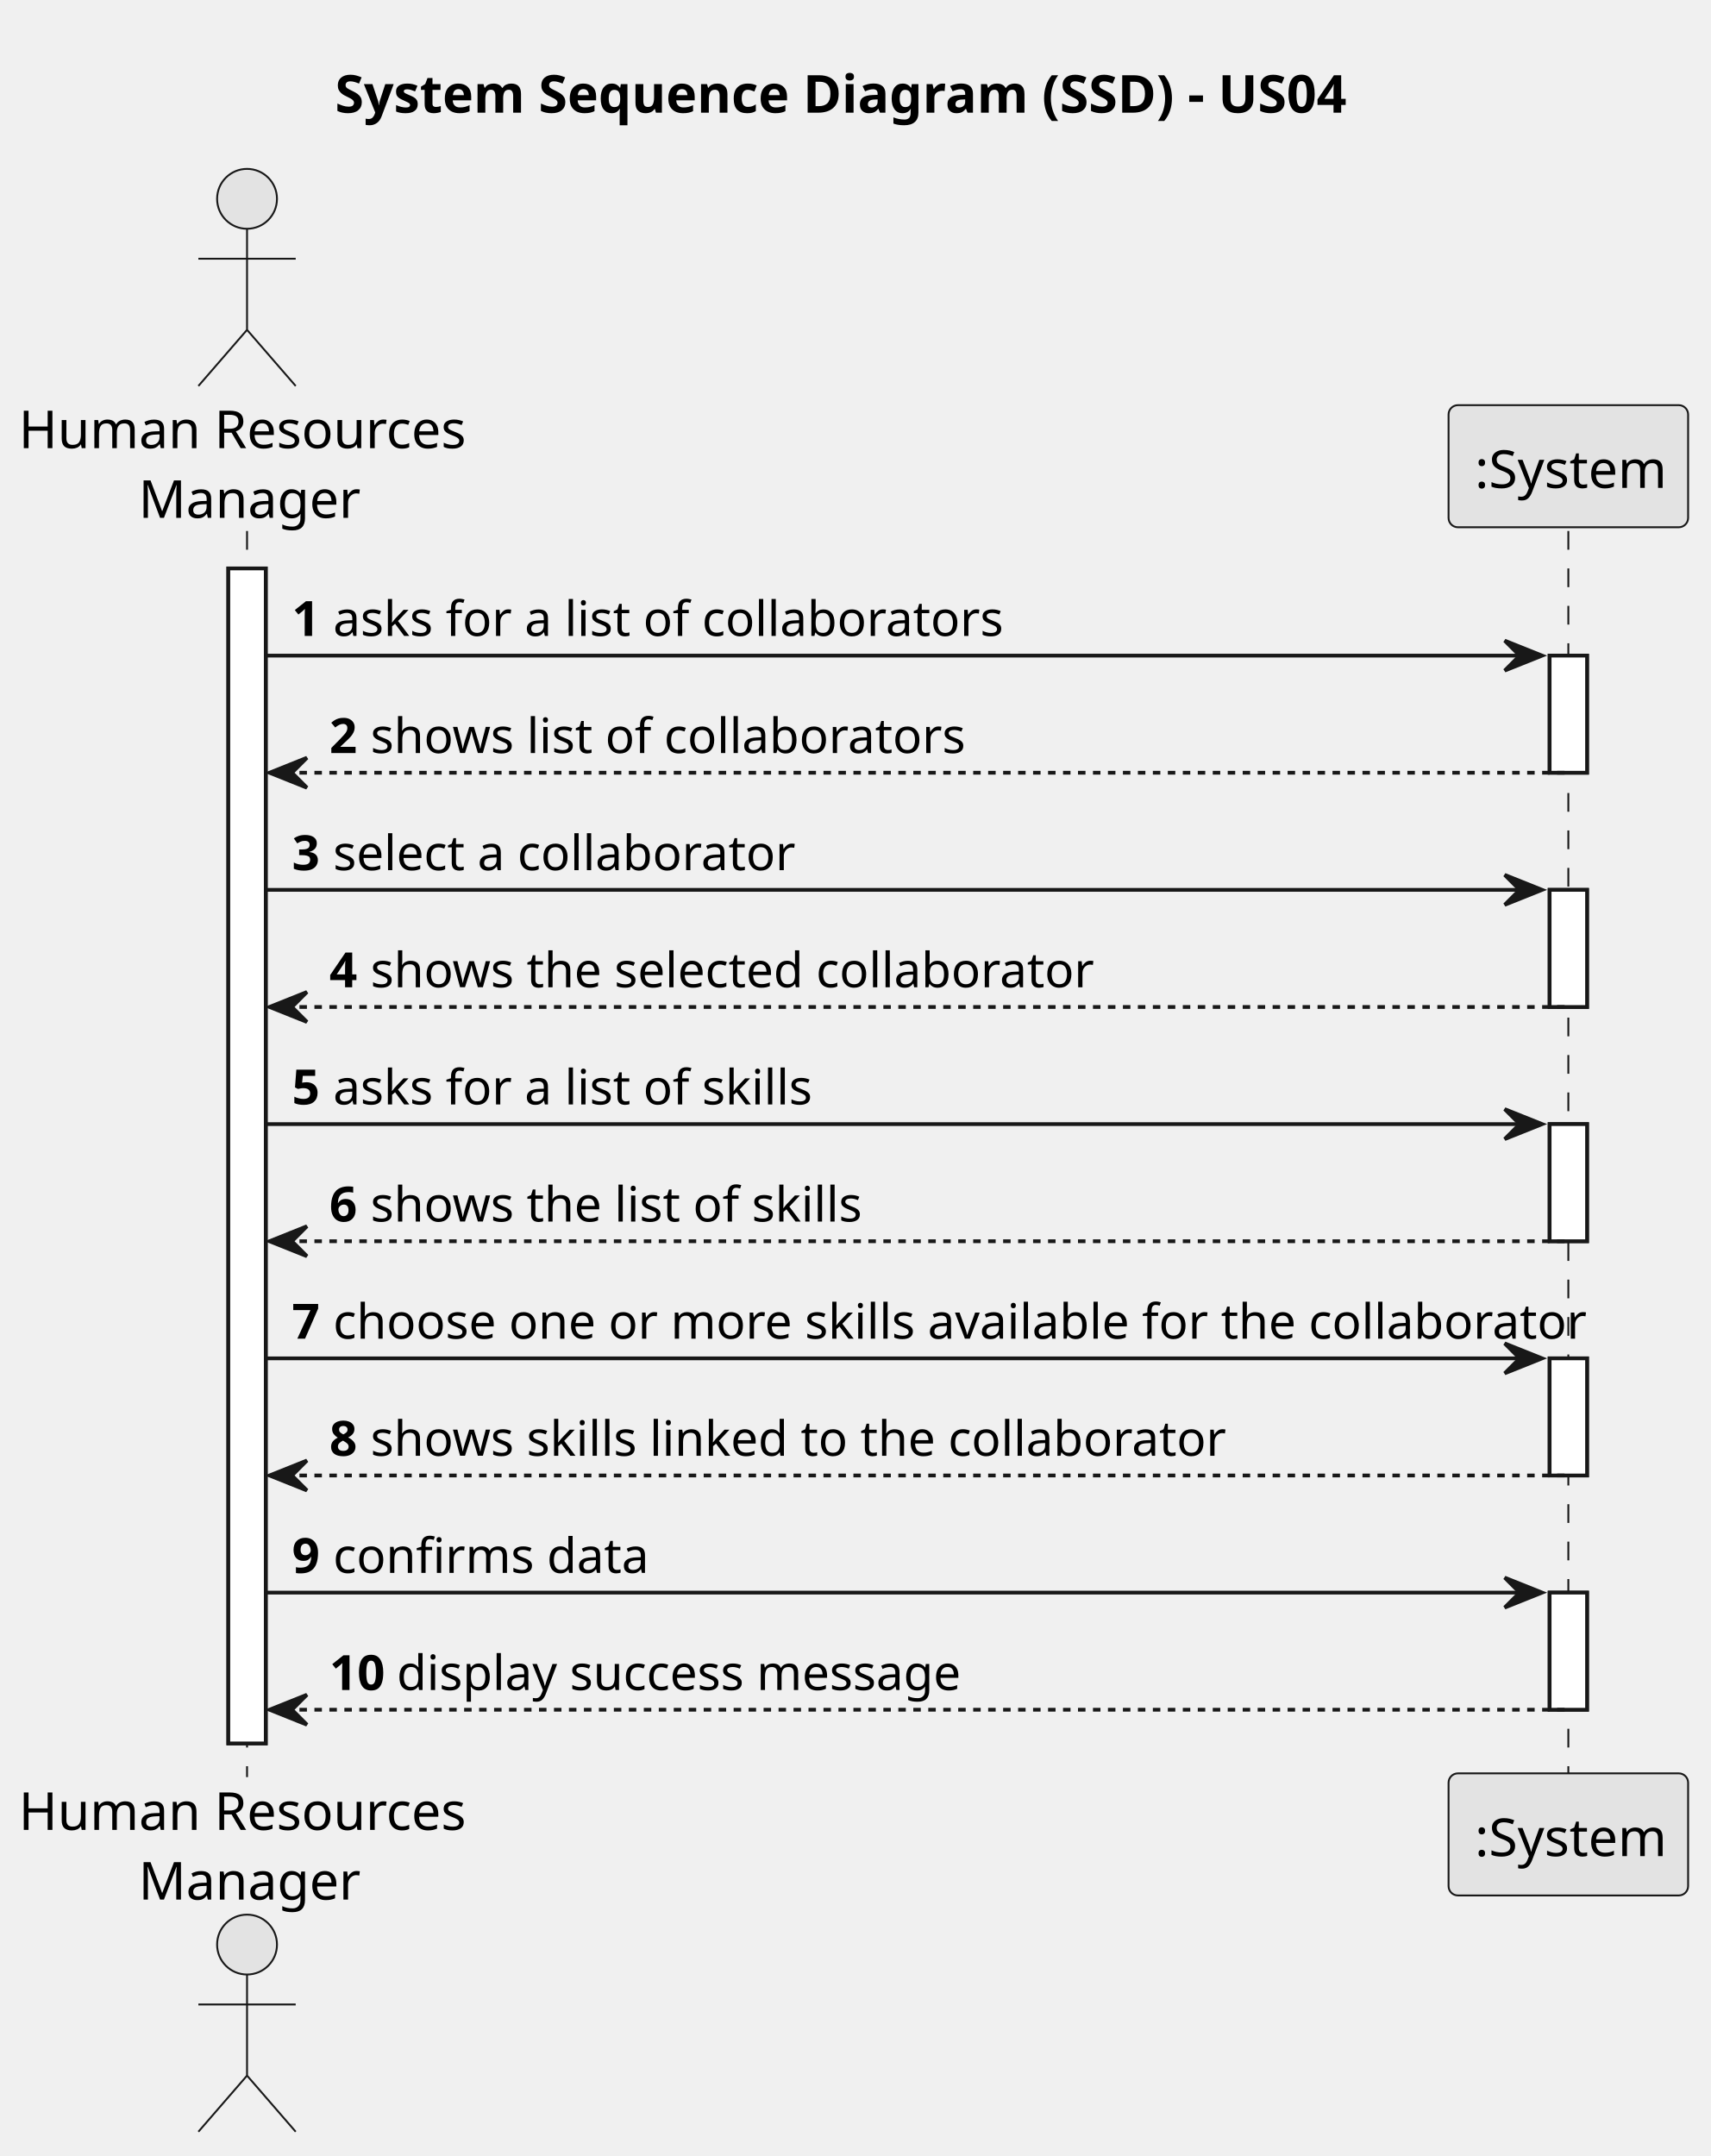
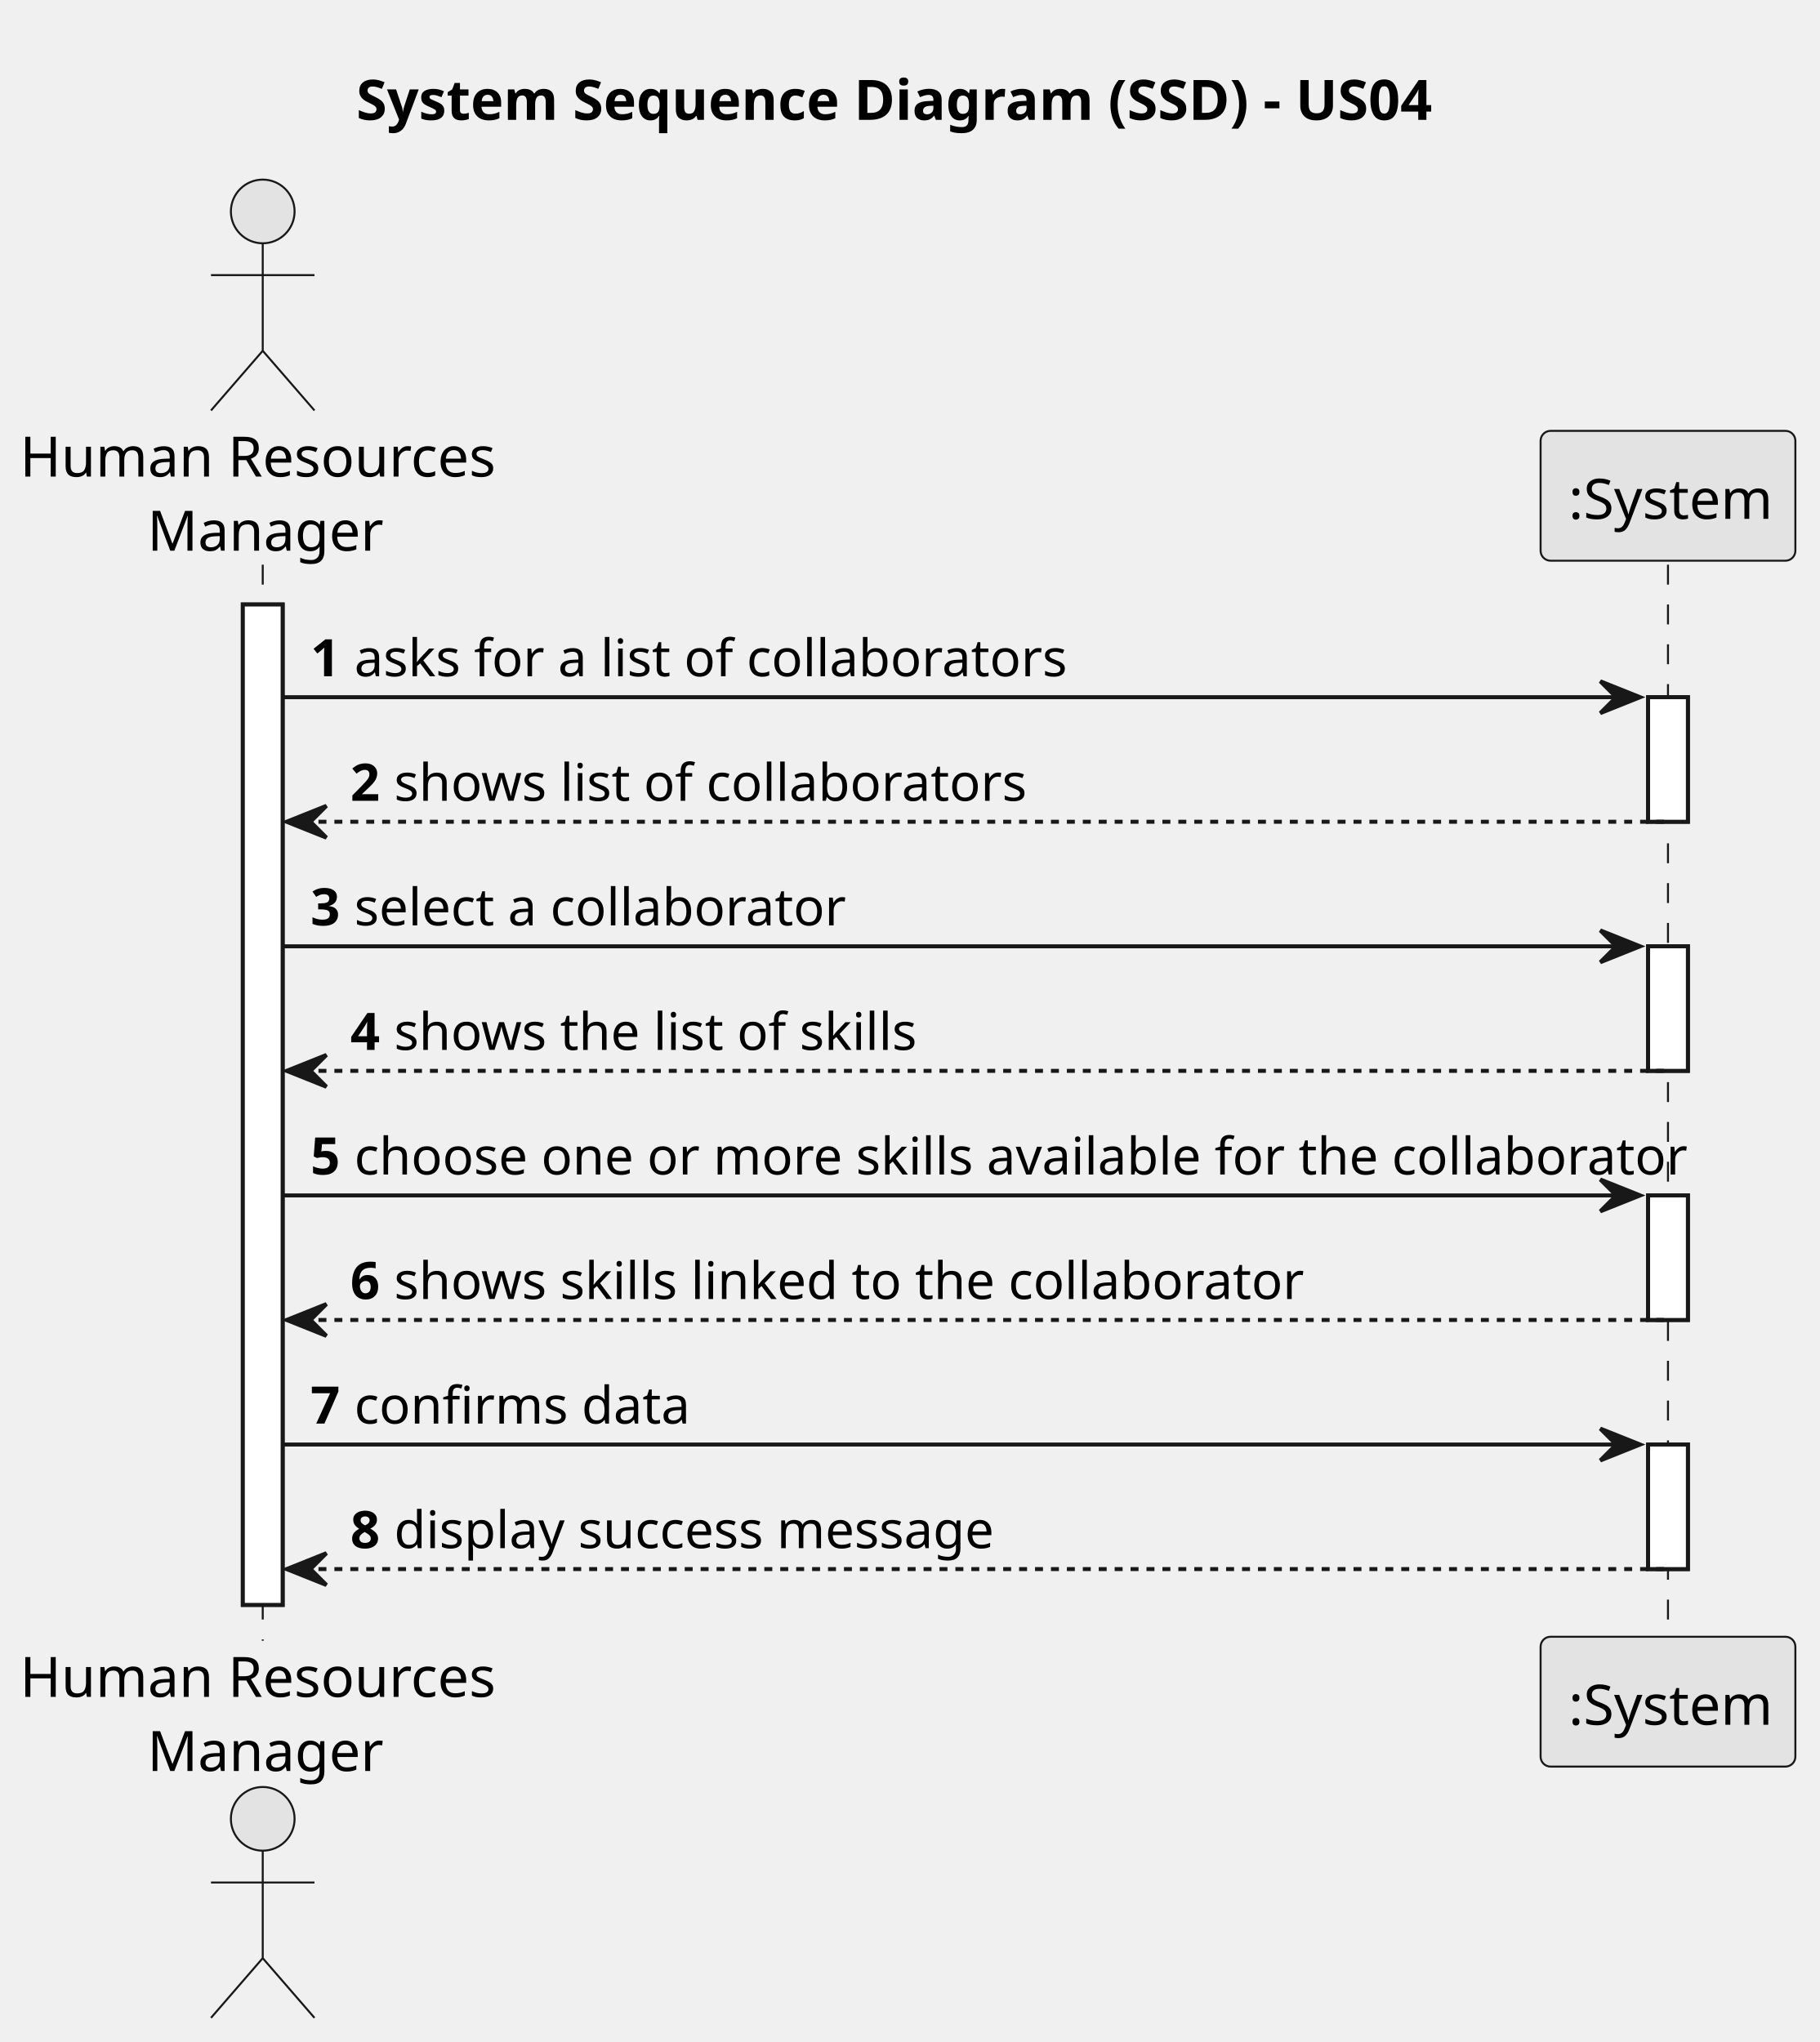
- <svg xmlns="http://www.w3.org/2000/svg" contentStyleType="text/css" height="576px" preserveAspectRatio="none" style="width:457px;height:576px;background:#FFFFFF;" version="1.1" viewBox="0 0 457 576" width="457px" zoomAndPan="magnify">
+ <svg xmlns="http://www.w3.org/2000/svg" contentStyleType="text/css" height="513px" preserveAspectRatio="none" style="width:457px;height:513px;background:#FFFFFF;" version="1.1" viewBox="0 0 457 513" width="457px" zoomAndPan="magnify">
  <defs />
  <g>
    <text fill="#000000" font-family="sans-serif" font-size="14" font-weight="bold" lengthAdjust="spacing" textLength="276" x="89.5" y="30.107">System Sequence Diagram (SSD) - US04</text>
-     <rect fill="#FFFFFF" height="313.91" style="stroke:#181818;stroke-width:1.0;" width="10" x="61" y="151.863" />
+     <rect fill="#FFFFFF" height="251.328" style="stroke:#181818;stroke-width:1.0;" width="10" x="61" y="151.863" />
    <rect fill="#FFFFFF" height="31.291" style="stroke:#181818;stroke-width:1.0;" width="10" x="414" y="175.154" />
    <rect fill="#FFFFFF" height="31.291" style="stroke:#181818;stroke-width:1.0;" width="10" x="414" y="237.736" />
    <rect fill="#FFFFFF" height="31.291" style="stroke:#181818;stroke-width:1.0;" width="10" x="414" y="300.318" />
    <rect fill="#FFFFFF" height="31.291" style="stroke:#181818;stroke-width:1.0;" width="10" x="414" y="362.9" />
-     <rect fill="#FFFFFF" height="31.291" style="stroke:#181818;stroke-width:1.0;" width="10" x="414" y="425.482" />
-     <line style="stroke:#181818;stroke-width:0.5;stroke-dasharray:5.0,5.0;" x1="66" x2="66" y1="141.863" y2="474.773" />
-     <line style="stroke:#181818;stroke-width:0.5;stroke-dasharray:5.0,5.0;" x1="419" x2="419" y1="141.863" y2="474.773" />
+     <line style="stroke:#181818;stroke-width:0.5;stroke-dasharray:5.0,5.0;" x1="66" x2="66" y1="141.863" y2="412.191" />
+     <line style="stroke:#181818;stroke-width:0.5;stroke-dasharray:5.0,5.0;" x1="419" x2="419" y1="141.863" y2="412.191" />
    <text fill="#000000" font-family="sans-serif" font-size="14" lengthAdjust="spacing" textLength="116" x="5" y="119.728">Human Resources</text>
    <text fill="#000000" font-family="sans-serif" font-size="14" lengthAdjust="spacing" textLength="56" x="37" y="138.35">Manager</text>
    <ellipse cx="66" cy="53.121" fill="#E3E3E3" rx="8" ry="8" style="stroke:#181818;stroke-width:0.5;" />
    <path d="M66,61.121 L66,88.121 M53,69.121 L79,69.121 M66,88.121 L53,103.121 M66,88.121 L79,103.121 " fill="none" style="stroke:#181818;stroke-width:0.5;" />
-     <text fill="#000000" font-family="sans-serif" font-size="14" lengthAdjust="spacing" textLength="116" x="5" y="488.881">Human Resources</text>
-     <text fill="#000000" font-family="sans-serif" font-size="14" lengthAdjust="spacing" textLength="56" x="37" y="507.502">Manager</text>
-     <ellipse cx="66" cy="519.516" fill="#E3E3E3" rx="8" ry="8" style="stroke:#181818;stroke-width:0.5;" />
-     <path d="M66,527.516 L66,554.516 M53,535.516 L79,535.516 M66,554.516 L53,569.516 M66,554.516 L79,569.516 " fill="none" style="stroke:#181818;stroke-width:0.5;" />
+     <text fill="#000000" font-family="sans-serif" font-size="14" lengthAdjust="spacing" textLength="116" x="5" y="426.299">Human Resources</text>
+     <text fill="#000000" font-family="sans-serif" font-size="14" lengthAdjust="spacing" textLength="56" x="37" y="444.92">Manager</text>
+     <ellipse cx="66" cy="456.934" fill="#E3E3E3" rx="8" ry="8" style="stroke:#181818;stroke-width:0.5;" />
+     <path d="M66,464.934 L66,491.934 M53,472.934 L79,472.934 M66,491.934 L53,506.934 M66,491.934 L79,506.934 " fill="none" style="stroke:#181818;stroke-width:0.5;" />
    <rect fill="#E3E3E3" height="32.621" rx="2.5" ry="2.5" style="stroke:#181818;stroke-width:0.5;" width="64" x="387" y="108.242" />
    <text fill="#000000" font-family="sans-serif" font-size="14" lengthAdjust="spacing" textLength="50" x="394" y="130.35">:System</text>
-     <rect fill="#E3E3E3" height="32.621" rx="2.5" ry="2.5" style="stroke:#181818;stroke-width:0.5;" width="64" x="387" y="473.773" />
-     <text fill="#000000" font-family="sans-serif" font-size="14" lengthAdjust="spacing" textLength="50" x="394" y="495.881">:System</text>
-     <rect fill="#FFFFFF" height="313.91" style="stroke:#181818;stroke-width:1.0;" width="10" x="61" y="151.863" />
+     <rect fill="#E3E3E3" height="32.621" rx="2.5" ry="2.5" style="stroke:#181818;stroke-width:0.5;" width="64" x="387" y="411.191" />
+     <text fill="#000000" font-family="sans-serif" font-size="14" lengthAdjust="spacing" textLength="50" x="394" y="433.299">:System</text>
+     <rect fill="#FFFFFF" height="251.328" style="stroke:#181818;stroke-width:1.0;" width="10" x="61" y="151.863" />
    <rect fill="#FFFFFF" height="31.291" style="stroke:#181818;stroke-width:1.0;" width="10" x="414" y="175.154" />
    <rect fill="#FFFFFF" height="31.291" style="stroke:#181818;stroke-width:1.0;" width="10" x="414" y="237.736" />
    <rect fill="#FFFFFF" height="31.291" style="stroke:#181818;stroke-width:1.0;" width="10" x="414" y="300.318" />
    <rect fill="#FFFFFF" height="31.291" style="stroke:#181818;stroke-width:1.0;" width="10" x="414" y="362.9" />
-     <rect fill="#FFFFFF" height="31.291" style="stroke:#181818;stroke-width:1.0;" width="10" x="414" y="425.482" />
    <polygon fill="#181818" points="402,171.154,412,175.154,402,179.154,406,175.154" style="stroke:#181818;stroke-width:1.0;" />
    <line style="stroke:#181818;stroke-width:1.0;" x1="71" x2="408" y1="175.154" y2="175.154" />
    <text fill="#000000" font-family="sans-serif" font-size="13" font-weight="bold" lengthAdjust="spacing" textLength="7" x="78" y="169.892">1</text>
    <text fill="#000000" font-family="sans-serif" font-size="13" lengthAdjust="spacing" textLength="170" x="89" y="169.892">asks for a list of collaborators</text>
    <polygon fill="#181818" points="82,202.445,72,206.445,82,210.445,78,206.445" style="stroke:#181818;stroke-width:1.0;" />
    <line style="stroke:#181818;stroke-width:1.0;stroke-dasharray:2.0,2.0;" x1="76" x2="418" y1="206.445" y2="206.445" />
    <text fill="#000000" font-family="sans-serif" font-size="13" font-weight="bold" lengthAdjust="spacing" textLength="7" x="88" y="201.183">2</text>
    <text fill="#000000" font-family="sans-serif" font-size="13" lengthAdjust="spacing" textLength="150" x="99" y="201.183">shows list of collaborators</text>
    <polygon fill="#181818" points="402,233.736,412,237.736,402,241.736,406,237.736" style="stroke:#181818;stroke-width:1.0;" />
    <line style="stroke:#181818;stroke-width:1.0;" x1="71" x2="408" y1="237.736" y2="237.736" />
    <text fill="#000000" font-family="sans-serif" font-size="13" font-weight="bold" lengthAdjust="spacing" textLength="7" x="78" y="232.474">3</text>
    <text fill="#000000" font-family="sans-serif" font-size="13" lengthAdjust="spacing" textLength="117" x="89" y="232.474">select a collaborator</text>
    <polygon fill="#181818" points="82,265.027,72,269.027,82,273.027,78,269.027" style="stroke:#181818;stroke-width:1.0;" />
    <line style="stroke:#181818;stroke-width:1.0;stroke-dasharray:2.0,2.0;" x1="76" x2="418" y1="269.027" y2="269.027" />
    <text fill="#000000" font-family="sans-serif" font-size="13" font-weight="bold" lengthAdjust="spacing" textLength="7" x="88" y="263.765">4</text>
-     <text fill="#000000" font-family="sans-serif" font-size="13" lengthAdjust="spacing" textLength="183" x="99" y="263.765">shows the selected collaborator</text>
+     <text fill="#000000" font-family="sans-serif" font-size="13" lengthAdjust="spacing" textLength="128" x="99" y="263.765">shows the list of skills</text>
    <polygon fill="#181818" points="402,296.318,412,300.318,402,304.318,406,300.318" style="stroke:#181818;stroke-width:1.0;" />
    <line style="stroke:#181818;stroke-width:1.0;" x1="71" x2="408" y1="300.318" y2="300.318" />
    <text fill="#000000" font-family="sans-serif" font-size="13" font-weight="bold" lengthAdjust="spacing" textLength="7" x="78" y="295.056">5</text>
-     <text fill="#000000" font-family="sans-serif" font-size="13" lengthAdjust="spacing" textLength="126" x="89" y="295.056">asks for a list of skills</text>
+     <text fill="#000000" font-family="sans-serif" font-size="13" lengthAdjust="spacing" textLength="313" x="89" y="295.056">choose one or more skills available for the collaborator</text>
    <polygon fill="#181818" points="82,327.609,72,331.609,82,335.609,78,331.609" style="stroke:#181818;stroke-width:1.0;" />
    <line style="stroke:#181818;stroke-width:1.0;stroke-dasharray:2.0,2.0;" x1="76" x2="418" y1="331.609" y2="331.609" />
    <text fill="#000000" font-family="sans-serif" font-size="13" font-weight="bold" lengthAdjust="spacing" textLength="7" x="88" y="326.347">6</text>
-     <text fill="#000000" font-family="sans-serif" font-size="13" lengthAdjust="spacing" textLength="128" x="99" y="326.347">shows the list of skills</text>
+     <text fill="#000000" font-family="sans-serif" font-size="13" lengthAdjust="spacing" textLength="217" x="99" y="326.347">shows skills linked to the collaborator</text>
    <polygon fill="#181818" points="402,358.9,412,362.9,402,366.9,406,362.9" style="stroke:#181818;stroke-width:1.0;" />
    <line style="stroke:#181818;stroke-width:1.0;" x1="71" x2="408" y1="362.9" y2="362.9" />
    <text fill="#000000" font-family="sans-serif" font-size="13" font-weight="bold" lengthAdjust="spacing" textLength="7" x="78" y="357.638">7</text>
-     <text fill="#000000" font-family="sans-serif" font-size="13" lengthAdjust="spacing" textLength="313" x="89" y="357.638">choose one or more skills available for the collaborator</text>
+     <text fill="#000000" font-family="sans-serif" font-size="13" lengthAdjust="spacing" textLength="78" x="89" y="357.638">confirms data</text>
    <polygon fill="#181818" points="82,390.191,72,394.191,82,398.191,78,394.191" style="stroke:#181818;stroke-width:1.0;" />
    <line style="stroke:#181818;stroke-width:1.0;stroke-dasharray:2.0,2.0;" x1="76" x2="418" y1="394.191" y2="394.191" />
    <text fill="#000000" font-family="sans-serif" font-size="13" font-weight="bold" lengthAdjust="spacing" textLength="7" x="88" y="388.929">8</text>
-     <text fill="#000000" font-family="sans-serif" font-size="13" lengthAdjust="spacing" textLength="217" x="99" y="388.929">shows skills linked to the collaborator</text>
-     <polygon fill="#181818" points="402,421.482,412,425.482,402,429.482,406,425.482" style="stroke:#181818;stroke-width:1.0;" />
-     <line style="stroke:#181818;stroke-width:1.0;" x1="71" x2="408" y1="425.482" y2="425.482" />
-     <text fill="#000000" font-family="sans-serif" font-size="13" font-weight="bold" lengthAdjust="spacing" textLength="7" x="78" y="420.22">9</text>
-     <text fill="#000000" font-family="sans-serif" font-size="13" lengthAdjust="spacing" textLength="78" x="89" y="420.22">confirms data</text>
-     <polygon fill="#181818" points="82,452.773,72,456.773,82,460.773,78,456.773" style="stroke:#181818;stroke-width:1.0;" />
-     <line style="stroke:#181818;stroke-width:1.0;stroke-dasharray:2.0,2.0;" x1="76" x2="418" y1="456.773" y2="456.773" />
-     <text fill="#000000" font-family="sans-serif" font-size="13" font-weight="bold" lengthAdjust="spacing" textLength="14" x="88" y="451.511">10</text>
-     <text fill="#000000" font-family="sans-serif" font-size="13" lengthAdjust="spacing" textLength="151" x="106" y="451.511">display success message</text>
+     <text fill="#000000" font-family="sans-serif" font-size="13" lengthAdjust="spacing" textLength="151" x="99" y="388.929">display success message</text>
  </g>
</svg>
